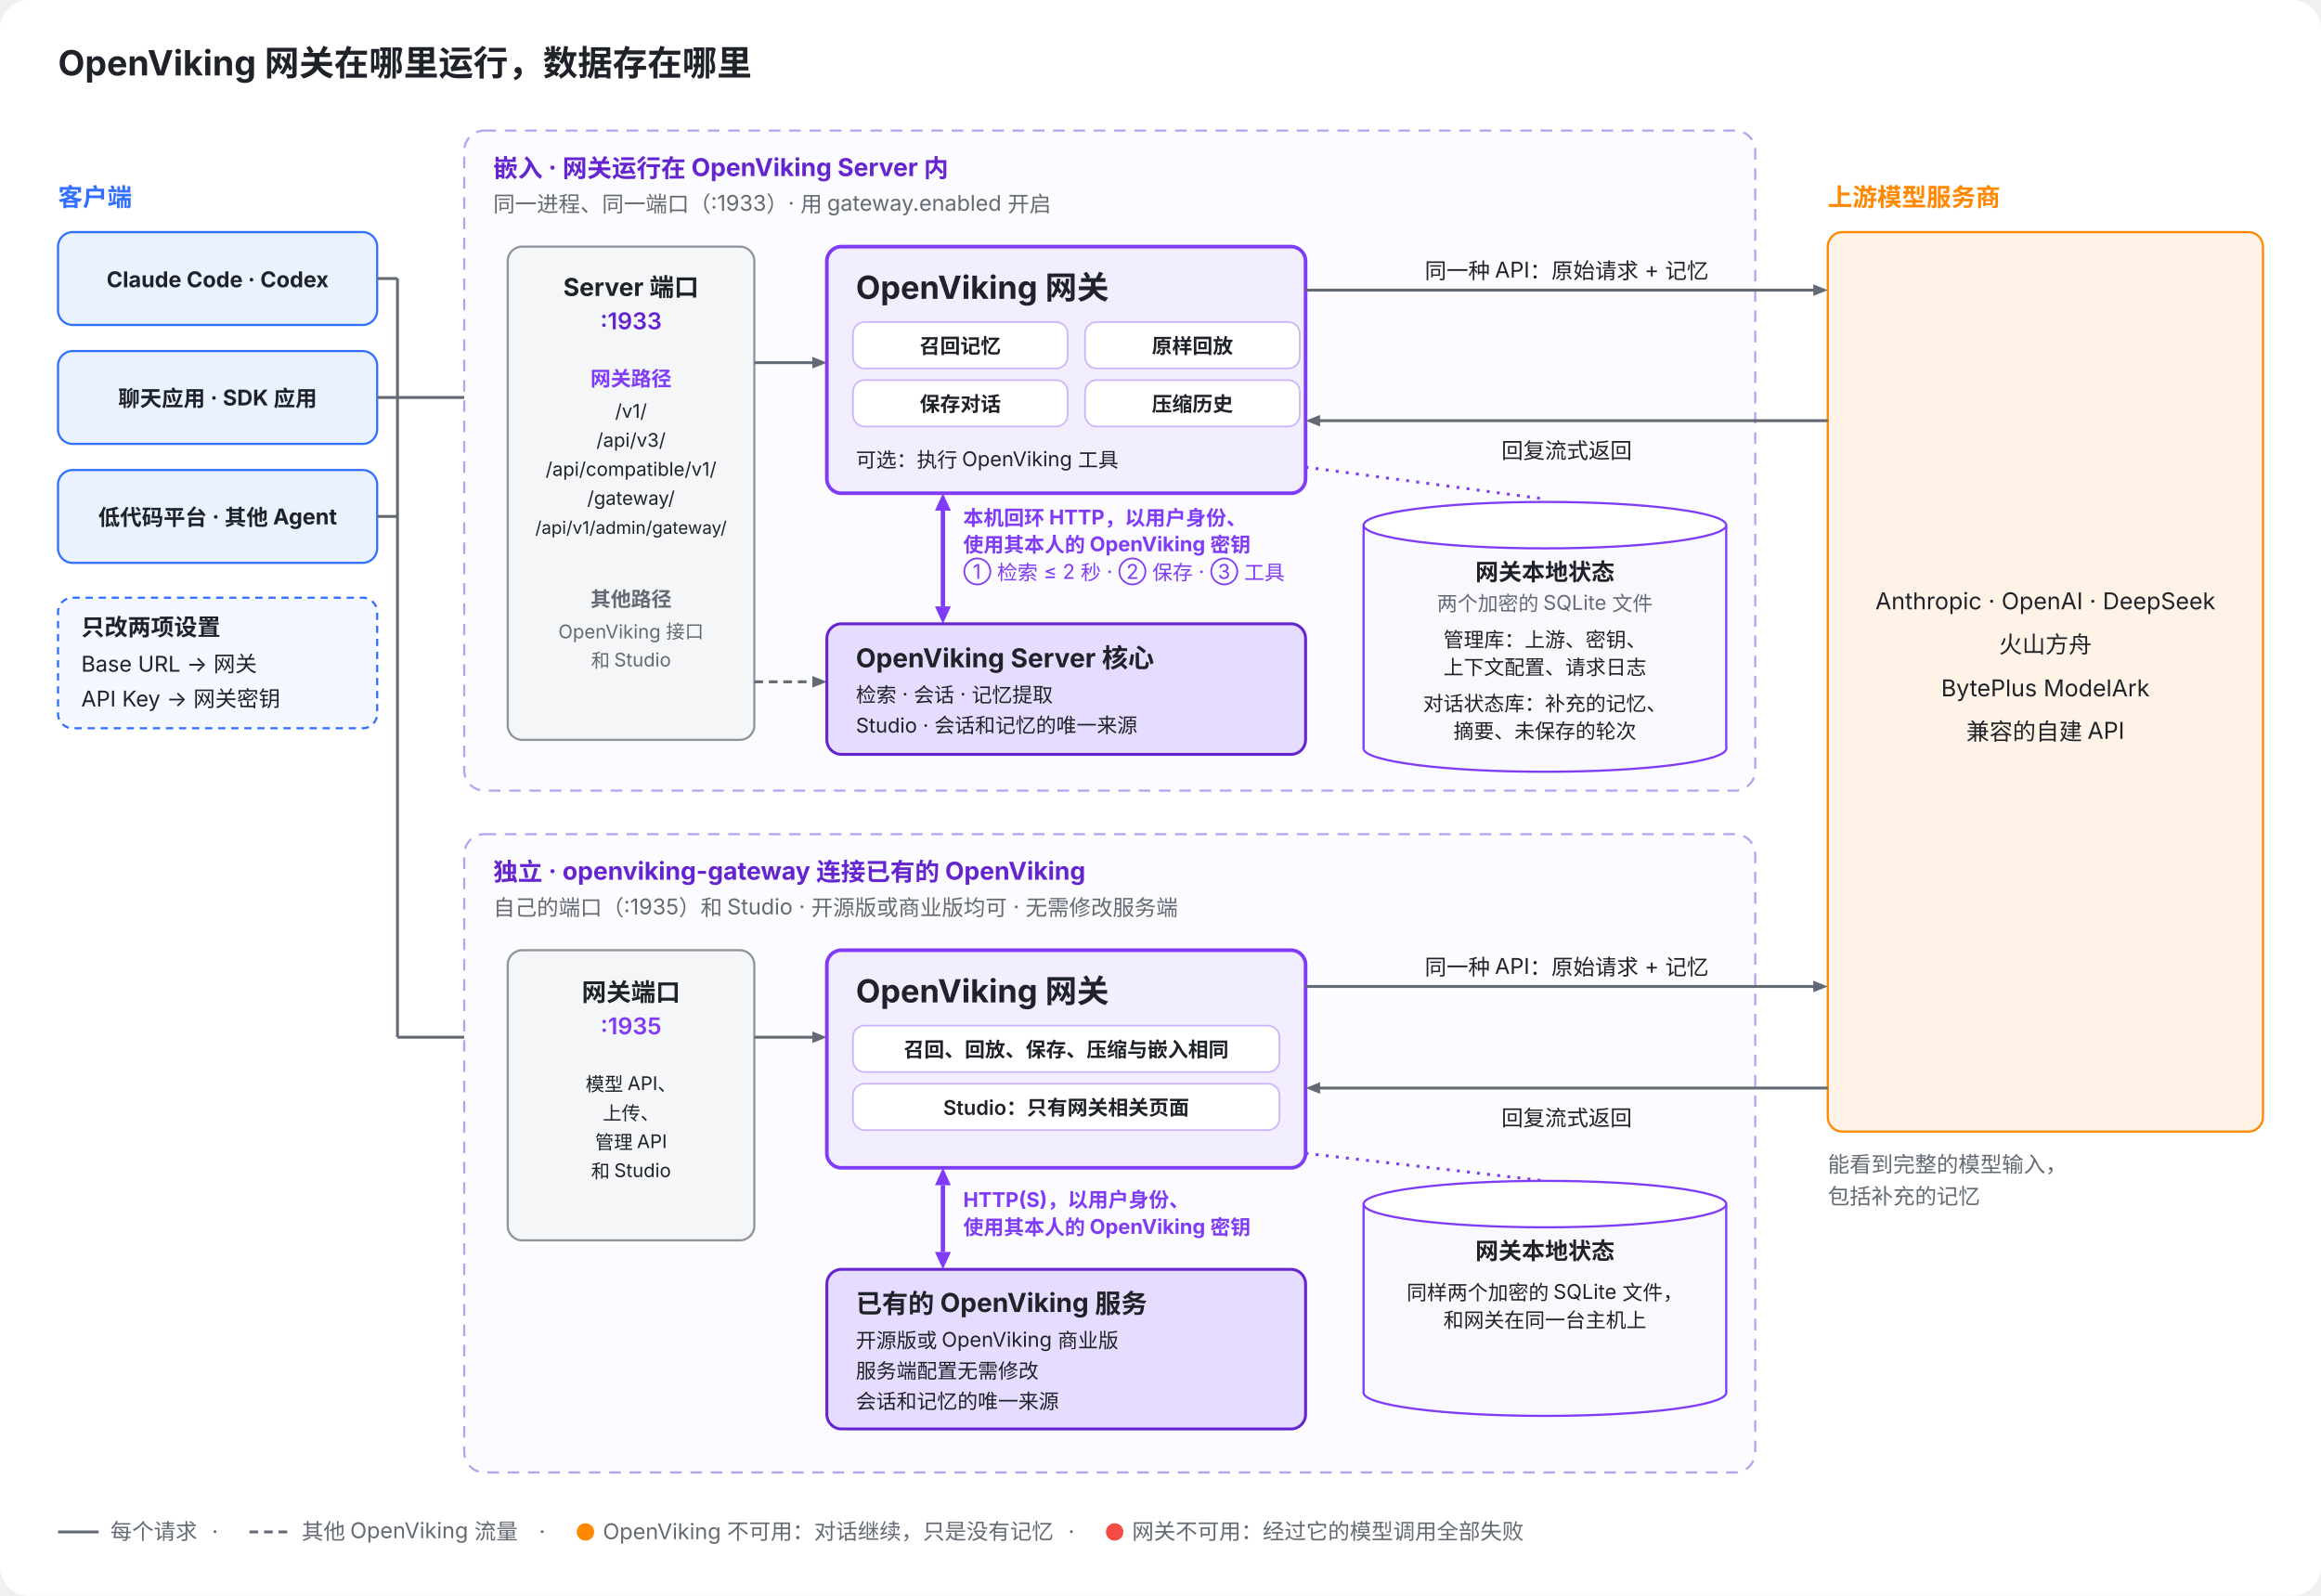
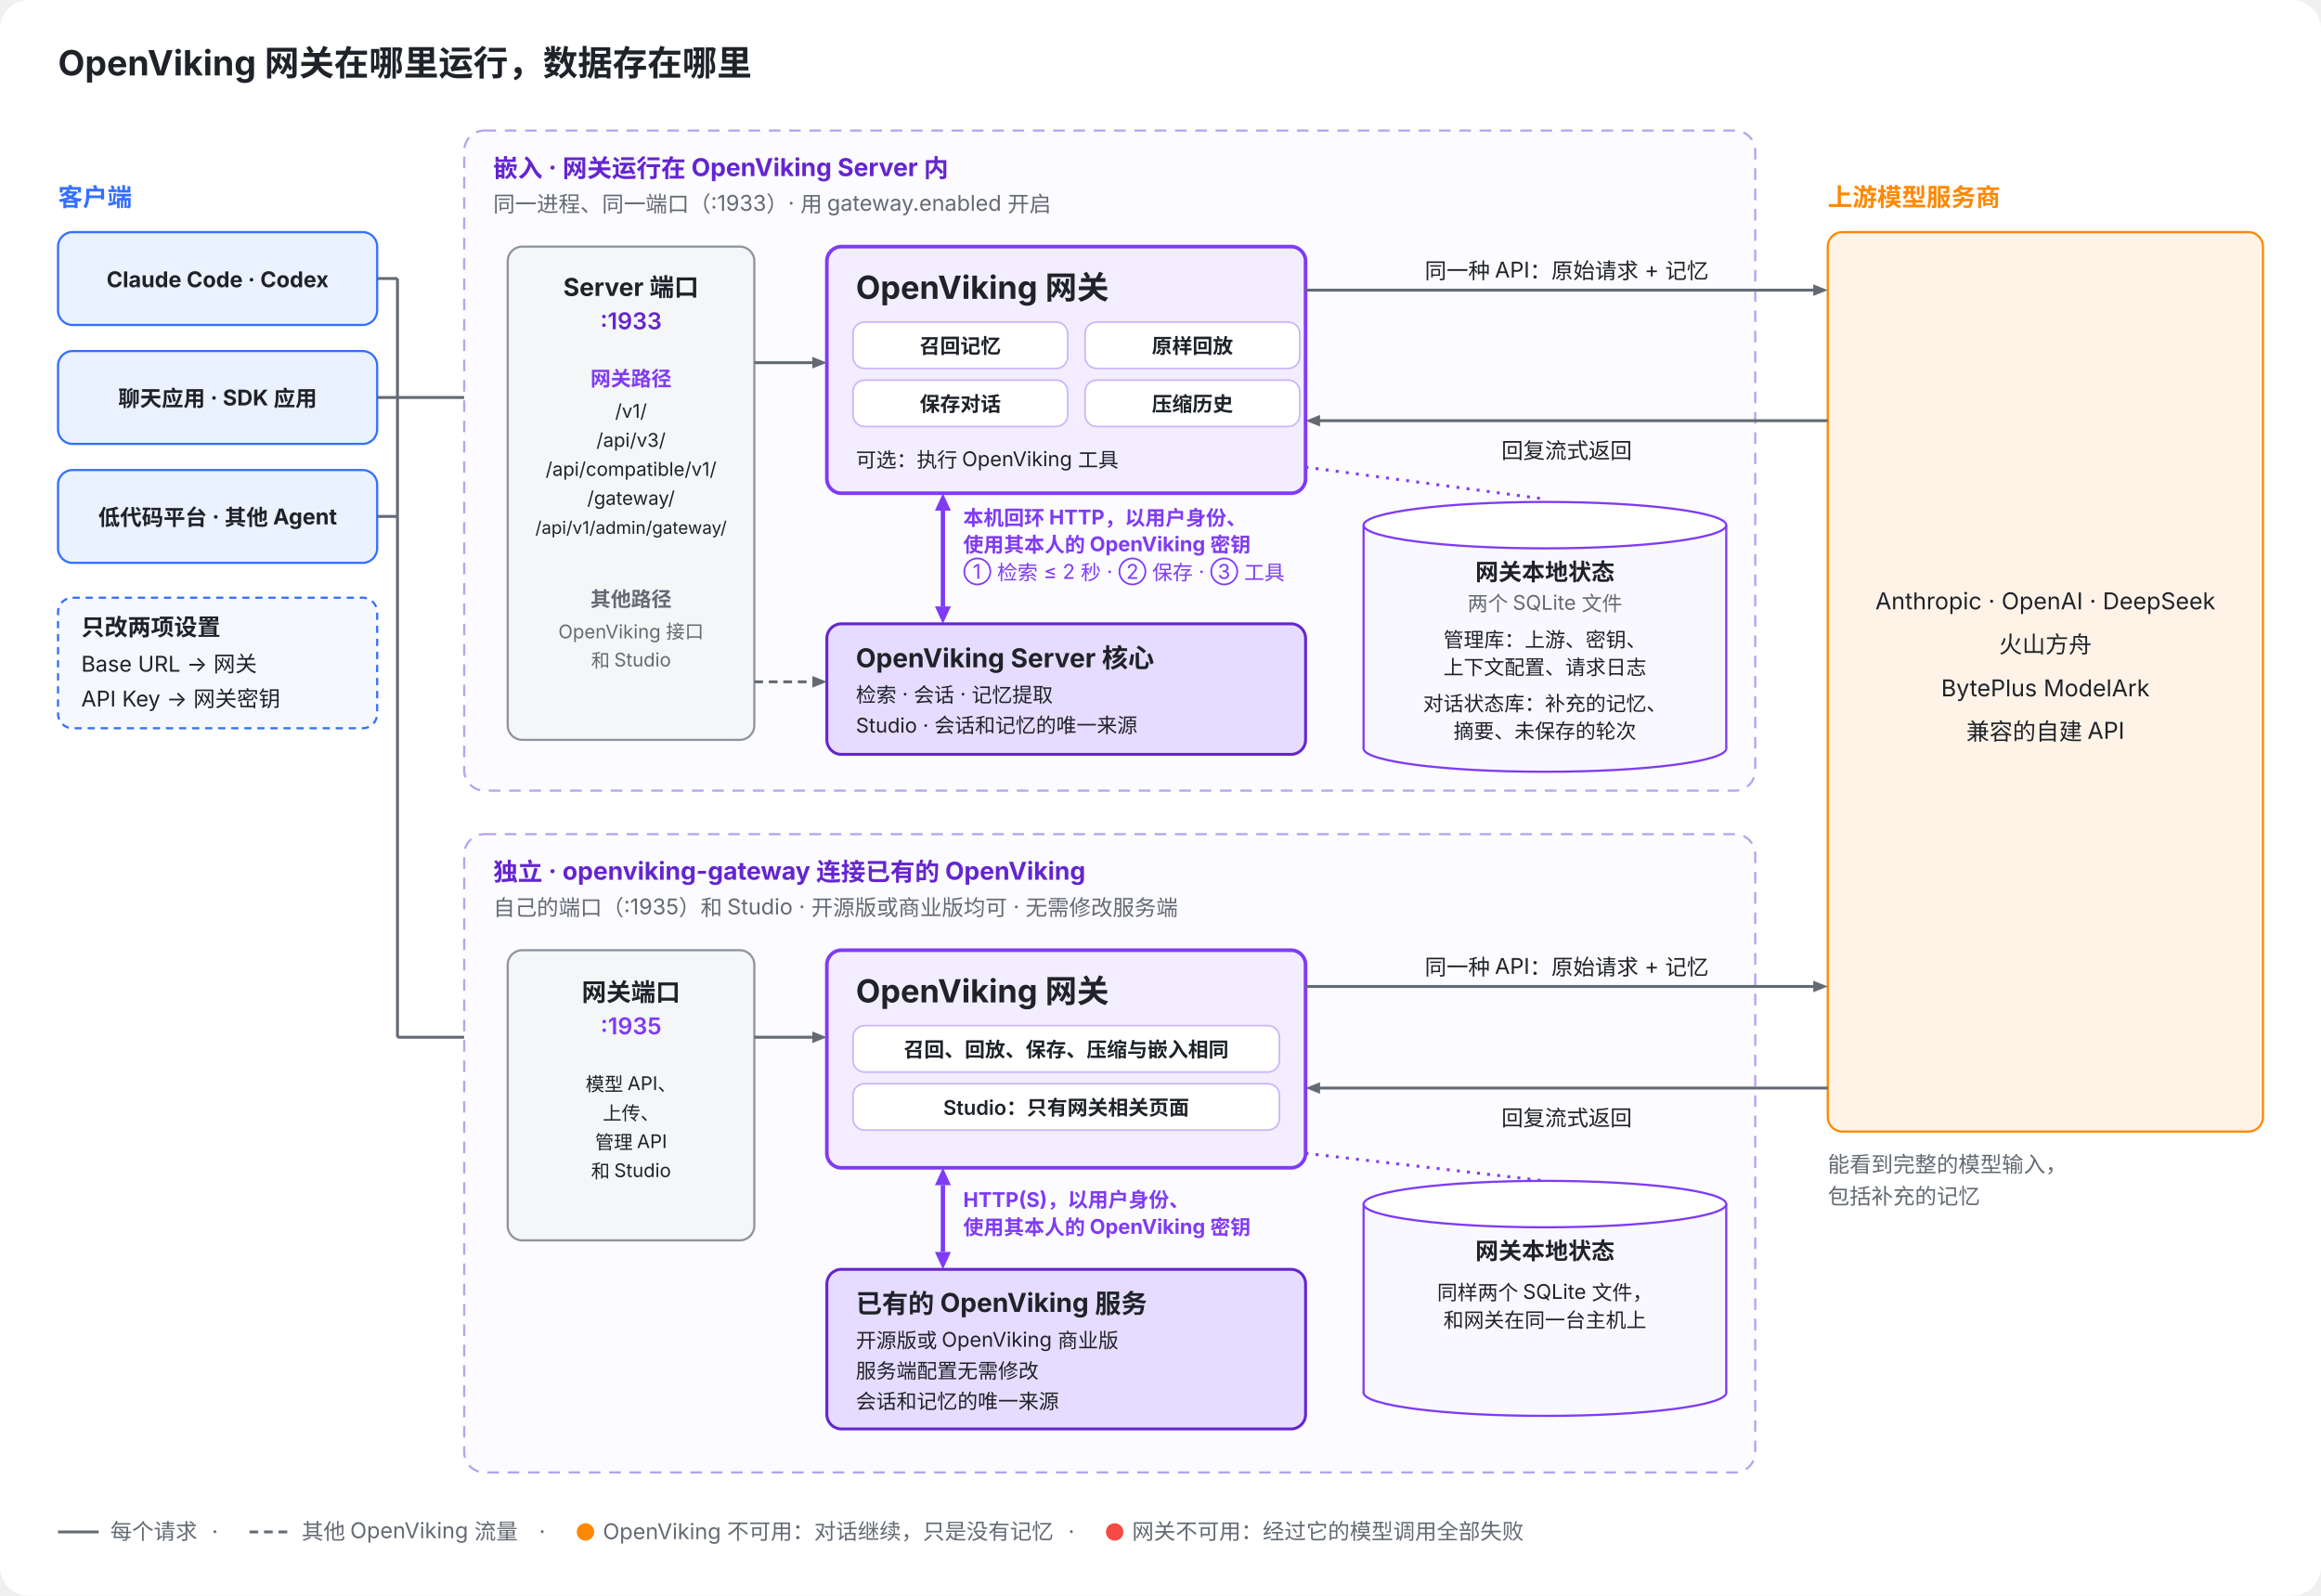
<svg xmlns="http://www.w3.org/2000/svg" width="1600" height="1100" viewBox="0 0 1600 1100">
  <rect x="0" y="0" width="1600" height="1100" rx="20" fill="#FFFFFF" stroke="none" stroke-width="0" />
  <text x="40" y="52" font-family="Inter, -apple-system, BlinkMacSystemFont, 'Segoe UI', 'PingFang SC', 'Hiragino Sans GB', 'Microsoft YaHei', 'Noto Sans SC', 'Noto Sans CJK SC', sans-serif" font-size="24" font-weight="700" fill="#1F2329" text-anchor="start">OpenViking 网关在哪里运行，数据存在哪里</text>
  <text x="40" y="142" font-family="Inter, -apple-system, BlinkMacSystemFont, 'Segoe UI', 'PingFang SC', 'Hiragino Sans GB', 'Microsoft YaHei', 'Noto Sans SC', 'Noto Sans CJK SC', sans-serif" font-size="17" font-weight="700" fill="#3370FF" text-anchor="start">客户端</text>
  <rect x="40" y="160" width="220" height="64" rx="10" fill="#EAF2FF" stroke="#3370FF" stroke-width="1.5" />
  <text x="150" y="198" font-family="Inter, -apple-system, BlinkMacSystemFont, 'Segoe UI', 'PingFang SC', 'Hiragino Sans GB', 'Microsoft YaHei', 'Noto Sans SC', 'Noto Sans CJK SC', sans-serif" font-size="15" font-weight="700" fill="#1F2329" text-anchor="middle">Claude Code · Codex</text>
  <polyline points="260,192 274,192" fill="none" stroke="#646A73" stroke-width="2" stroke-linejoin="round" />
  <rect x="40" y="242" width="220" height="64" rx="10" fill="#EAF2FF" stroke="#3370FF" stroke-width="1.5" />
  <text x="150" y="280" font-family="Inter, -apple-system, BlinkMacSystemFont, 'Segoe UI', 'PingFang SC', 'Hiragino Sans GB', 'Microsoft YaHei', 'Noto Sans SC', 'Noto Sans CJK SC', sans-serif" font-size="15" font-weight="700" fill="#1F2329" text-anchor="middle">聊天应用 · SDK 应用</text>
  <polyline points="260,274 274,274" fill="none" stroke="#646A73" stroke-width="2" stroke-linejoin="round" />
  <rect x="40" y="324" width="220" height="64" rx="10" fill="#EAF2FF" stroke="#3370FF" stroke-width="1.5" />
  <text x="150" y="362" font-family="Inter, -apple-system, BlinkMacSystemFont, 'Segoe UI', 'PingFang SC', 'Hiragino Sans GB', 'Microsoft YaHei', 'Noto Sans SC', 'Noto Sans CJK SC', sans-serif" font-size="15" font-weight="700" fill="#1F2329" text-anchor="middle">低代码平台 · 其他 Agent</text>
  <polyline points="260,356 274,356" fill="none" stroke="#646A73" stroke-width="2" stroke-linejoin="round" />
  <rect x="40" y="412" width="220" height="90" rx="10" fill="#F5F9FF" stroke="#3370FF" stroke-width="1.5" stroke-dasharray="5 4" />
  <text x="56" y="438" font-family="Inter, -apple-system, BlinkMacSystemFont, 'Segoe UI', 'PingFang SC', 'Hiragino Sans GB', 'Microsoft YaHei', 'Noto Sans SC', 'Noto Sans CJK SC', sans-serif" font-size="16" font-weight="700" fill="#1F2329" text-anchor="start">只改两项设置</text>
  <text x="56" y="463" font-family="Inter, -apple-system, BlinkMacSystemFont, 'Segoe UI', 'PingFang SC', 'Hiragino Sans GB', 'Microsoft YaHei', 'Noto Sans SC', 'Noto Sans CJK SC', sans-serif" font-size="15" font-weight="400" fill="#1F2329" text-anchor="start">Base URL → 网关</text>
  <text x="56" y="487" font-family="Inter, -apple-system, BlinkMacSystemFont, 'Segoe UI', 'PingFang SC', 'Hiragino Sans GB', 'Microsoft YaHei', 'Noto Sans SC', 'Noto Sans CJK SC', sans-serif" font-size="15" font-weight="400" fill="#1F2329" text-anchor="start">API Key → 网关密钥</text>
  <polyline points="274,192 274,715" fill="none" stroke="#646A73" stroke-width="2" stroke-linejoin="round" />
  <polyline points="274,274 341,274" fill="none" stroke="#646A73" stroke-width="2" stroke-linejoin="round" />
  <polygon points="350,274 340,278 340,270" fill="#646A73" />
  <polyline points="274,715 341,715" fill="none" stroke="#646A73" stroke-width="2" stroke-linejoin="round" />
  <polygon points="350,715 340,719 340,711" fill="#646A73" />
  <rect x="320" y="90" width="890" height="455" rx="14" fill="#FCFBFF" stroke="#B7A3F0" stroke-width="1.5" stroke-dasharray="8 6" />
  <text x="340" y="122" font-family="Inter, -apple-system, BlinkMacSystemFont, 'Segoe UI', 'PingFang SC', 'Hiragino Sans GB', 'Microsoft YaHei', 'Noto Sans SC', 'Noto Sans CJK SC', sans-serif" font-size="17" font-weight="700" fill="#6425D0" text-anchor="start">嵌入 · 网关运行在 OpenViking Server 内</text>
  <text x="340" y="146" font-family="Inter, -apple-system, BlinkMacSystemFont, 'Segoe UI', 'PingFang SC', 'Hiragino Sans GB', 'Microsoft YaHei', 'Noto Sans SC', 'Noto Sans CJK SC', sans-serif" font-size="15" font-weight="400" fill="#646A73" text-anchor="start">同一进程、同一端口（:1933）· 用 gateway.enabled 开启</text>
  <rect x="350" y="170" width="170" height="340" rx="10" fill="#F5F6F7" stroke="#8F959E" stroke-width="1.5" />
  <text x="435" y="204" font-family="Inter, -apple-system, BlinkMacSystemFont, 'Segoe UI', 'PingFang SC', 'Hiragino Sans GB', 'Microsoft YaHei', 'Noto Sans SC', 'Noto Sans CJK SC', sans-serif" font-size="17" font-weight="700" fill="#1F2329" text-anchor="middle">Server 端口</text>
  <text x="435" y="227" font-family="Inter, -apple-system, BlinkMacSystemFont, 'Segoe UI', 'PingFang SC', 'Hiragino Sans GB', 'Microsoft YaHei', 'Noto Sans SC', 'Noto Sans CJK SC', sans-serif" font-size="16" font-weight="600" fill="#6425D0" text-anchor="middle">:1933</text>
  <text x="435" y="266" font-family="Inter, -apple-system, BlinkMacSystemFont, 'Segoe UI', 'PingFang SC', 'Hiragino Sans GB', 'Microsoft YaHei', 'Noto Sans SC', 'Noto Sans CJK SC', sans-serif" font-size="14" font-weight="700" fill="#7F3BF5" text-anchor="middle">网关路径</text>
  <text x="435" y="288" font-family="Inter, -apple-system, BlinkMacSystemFont, 'Segoe UI', 'PingFang SC', 'Hiragino Sans GB', 'Microsoft YaHei', 'Noto Sans SC', 'Noto Sans CJK SC', sans-serif" font-size="13" font-weight="400" fill="#1F2329" text-anchor="middle">/v1/</text>
  <text x="435" y="308" font-family="Inter, -apple-system, BlinkMacSystemFont, 'Segoe UI', 'PingFang SC', 'Hiragino Sans GB', 'Microsoft YaHei', 'Noto Sans SC', 'Noto Sans CJK SC', sans-serif" font-size="13" font-weight="400" fill="#1F2329" text-anchor="middle">/api/v3/</text>
  <text x="435" y="328" font-family="Inter, -apple-system, BlinkMacSystemFont, 'Segoe UI', 'PingFang SC', 'Hiragino Sans GB', 'Microsoft YaHei', 'Noto Sans SC', 'Noto Sans CJK SC', sans-serif" font-size="13" font-weight="400" fill="#1F2329" text-anchor="middle">/api/compatible/v1/</text>
  <text x="435" y="348" font-family="Inter, -apple-system, BlinkMacSystemFont, 'Segoe UI', 'PingFang SC', 'Hiragino Sans GB', 'Microsoft YaHei', 'Noto Sans SC', 'Noto Sans CJK SC', sans-serif" font-size="13" font-weight="400" fill="#1F2329" text-anchor="middle">/gateway/</text>
  <text x="435" y="368" font-family="Inter, -apple-system, BlinkMacSystemFont, 'Segoe UI', 'PingFang SC', 'Hiragino Sans GB', 'Microsoft YaHei', 'Noto Sans SC', 'Noto Sans CJK SC', sans-serif" font-size="12" font-weight="400" fill="#1F2329" text-anchor="middle">/api/v1/admin/gateway/</text>
  <text x="435" y="418" font-family="Inter, -apple-system, BlinkMacSystemFont, 'Segoe UI', 'PingFang SC', 'Hiragino Sans GB', 'Microsoft YaHei', 'Noto Sans SC', 'Noto Sans CJK SC', sans-serif" font-size="14" font-weight="700" fill="#646A73" text-anchor="middle">其他路径</text>
  <text x="435" y="440" font-family="Inter, -apple-system, BlinkMacSystemFont, 'Segoe UI', 'PingFang SC', 'Hiragino Sans GB', 'Microsoft YaHei', 'Noto Sans SC', 'Noto Sans CJK SC', sans-serif" font-size="13" font-weight="400" fill="#646A73" text-anchor="middle">OpenViking 接口</text>
  <text x="435" y="460" font-family="Inter, -apple-system, BlinkMacSystemFont, 'Segoe UI', 'PingFang SC', 'Hiragino Sans GB', 'Microsoft YaHei', 'Noto Sans SC', 'Noto Sans CJK SC', sans-serif" font-size="13" font-weight="400" fill="#646A73" text-anchor="middle">和 Studio</text>
  <polyline points="520,250 561,250" fill="none" stroke="#646A73" stroke-width="2" stroke-linejoin="round" />
  <polygon points="570,250 560,254 560,246" fill="#646A73" />
  <polyline points="520,470 561,470" fill="none" stroke="#646A73" stroke-width="2" stroke-linejoin="round" stroke-dasharray="6 4" />
  <polygon points="570,470 560,474 560,466" fill="#646A73" />
  <rect x="570" y="170" width="330" height="170" rx="10" fill="#F3EEFF" stroke="#7F3BF5" stroke-width="2.5" />
  <text x="590" y="206" font-family="Inter, -apple-system, BlinkMacSystemFont, 'Segoe UI', 'PingFang SC', 'Hiragino Sans GB', 'Microsoft YaHei', 'Noto Sans SC', 'Noto Sans CJK SC', sans-serif" font-size="22" font-weight="700" fill="#1F2329" text-anchor="start">OpenViking 网关</text>
  <rect x="588" y="222" width="148" height="32" rx="8" fill="#FFFFFF" stroke="#CDB7FA" stroke-width="1.2" />
  <text x="662.0" y="243.5" font-family="Inter, -apple-system, BlinkMacSystemFont, 'Segoe UI', 'PingFang SC', 'Hiragino Sans GB', 'Microsoft YaHei', 'Noto Sans SC', 'Noto Sans CJK SC', sans-serif" font-size="14" font-weight="600" fill="#1F2329" text-anchor="middle">召回记忆</text>
  <rect x="748" y="222" width="148" height="32" rx="8" fill="#FFFFFF" stroke="#CDB7FA" stroke-width="1.2" />
  <text x="822.0" y="243.5" font-family="Inter, -apple-system, BlinkMacSystemFont, 'Segoe UI', 'PingFang SC', 'Hiragino Sans GB', 'Microsoft YaHei', 'Noto Sans SC', 'Noto Sans CJK SC', sans-serif" font-size="14" font-weight="600" fill="#1F2329" text-anchor="middle">原样回放</text>
  <rect x="588" y="262" width="148" height="32" rx="8" fill="#FFFFFF" stroke="#CDB7FA" stroke-width="1.2" />
  <text x="662.0" y="283.5" font-family="Inter, -apple-system, BlinkMacSystemFont, 'Segoe UI', 'PingFang SC', 'Hiragino Sans GB', 'Microsoft YaHei', 'Noto Sans SC', 'Noto Sans CJK SC', sans-serif" font-size="14" font-weight="600" fill="#1F2329" text-anchor="middle">保存对话</text>
  <rect x="748" y="262" width="148" height="32" rx="8" fill="#FFFFFF" stroke="#CDB7FA" stroke-width="1.2" />
  <text x="822.0" y="283.5" font-family="Inter, -apple-system, BlinkMacSystemFont, 'Segoe UI', 'PingFang SC', 'Hiragino Sans GB', 'Microsoft YaHei', 'Noto Sans SC', 'Noto Sans CJK SC', sans-serif" font-size="14" font-weight="600" fill="#1F2329" text-anchor="middle">压缩历史</text>
  <text x="590" y="322" font-family="Inter, -apple-system, BlinkMacSystemFont, 'Segoe UI', 'PingFang SC', 'Hiragino Sans GB', 'Microsoft YaHei', 'Noto Sans SC', 'Noto Sans CJK SC', sans-serif" font-size="14" font-weight="400" fill="#1F2329" text-anchor="start">可选：执行 OpenViking 工具</text>
  <polyline points="650,352 650,418" fill="none" stroke="#7F3BF5" stroke-width="3" stroke-linejoin="round" />
  <polygon points="650,430 644.5,418 655.5,418" fill="#7F3BF5" />
  <polygon points="650,340 655.5,352 644.5,352" fill="#7F3BF5" />
  <text x="664" y="362" font-family="Inter, -apple-system, BlinkMacSystemFont, 'Segoe UI', 'PingFang SC', 'Hiragino Sans GB', 'Microsoft YaHei', 'Noto Sans SC', 'Noto Sans CJK SC', sans-serif" font-size="14" font-weight="700" fill="#7F3BF5" text-anchor="start">本机回环 HTTP，以用户身份、</text>
  <text x="664" y="380.5" font-family="Inter, -apple-system, BlinkMacSystemFont, 'Segoe UI', 'PingFang SC', 'Hiragino Sans GB', 'Microsoft YaHei', 'Noto Sans SC', 'Noto Sans CJK SC', sans-serif" font-size="14" font-weight="700" fill="#7F3BF5" text-anchor="start">使用其本人的 OpenViking 密钥</text>
  <text x="664" y="399" font-family="Inter, -apple-system, BlinkMacSystemFont, 'Segoe UI', 'PingFang SC', 'Hiragino Sans GB', 'Microsoft YaHei', 'Noto Sans SC', 'Noto Sans CJK SC', sans-serif" font-size="14" font-weight="400" fill="#7F3BF5" text-anchor="start">① 检索 ≤ 2 秒 · ② 保存 · ③ 工具</text>
  <rect x="570" y="430" width="330" height="90" rx="10" fill="#E6DCFF" stroke="#6425D0" stroke-width="2" />
  <text x="590" y="460" font-family="Inter, -apple-system, BlinkMacSystemFont, 'Segoe UI', 'PingFang SC', 'Hiragino Sans GB', 'Microsoft YaHei', 'Noto Sans SC', 'Noto Sans CJK SC', sans-serif" font-size="18" font-weight="700" fill="#1F2329" text-anchor="start">OpenViking Server 核心</text>
  <text x="590" y="484" font-family="Inter, -apple-system, BlinkMacSystemFont, 'Segoe UI', 'PingFang SC', 'Hiragino Sans GB', 'Microsoft YaHei', 'Noto Sans SC', 'Noto Sans CJK SC', sans-serif" font-size="14" font-weight="400" fill="#1F2329" text-anchor="start">检索 · 会话 · 记忆提取</text>
  <text x="590" y="505" font-family="Inter, -apple-system, BlinkMacSystemFont, 'Segoe UI', 'PingFang SC', 'Hiragino Sans GB', 'Microsoft YaHei', 'Noto Sans SC', 'Noto Sans CJK SC', sans-serif" font-size="14" font-weight="400" fill="#1F2329" text-anchor="start">Studio · 会话和记忆的唯一来源</text>
  <polyline points="900,322 1065,344" fill="none" stroke="#7F3BF5" stroke-width="2" stroke-linejoin="round" stroke-dasharray="2 5" />
  <ellipse cx="1065.0" cy="516" rx="125.0" ry="16" fill="#FAF8FF" stroke="#7F3BF5" stroke-width="1.5" />
  <rect x="940" y="362" width="250" height="154" rx="0" fill="#FAF8FF" stroke="none" stroke-width="0" />
  <line x1="940" y1="362" x2="940" y2="516" stroke="#7F3BF5" stroke-width="1.5" />
  <line x1="1190" y1="362" x2="1190" y2="516" stroke="#7F3BF5" stroke-width="1.5" />
  <ellipse cx="1065.0" cy="362" rx="125.0" ry="16" fill="#FFFFFF" stroke="#7F3BF5" stroke-width="1.5" />
  <text x="1065" y="400" font-family="Inter, -apple-system, BlinkMacSystemFont, 'Segoe UI', 'PingFang SC', 'Hiragino Sans GB', 'Microsoft YaHei', 'Noto Sans SC', 'Noto Sans CJK SC', sans-serif" font-size="16" font-weight="700" fill="#1F2329" text-anchor="middle">网关本地状态</text>
-   <text x="1065" y="421" font-family="Inter, -apple-system, BlinkMacSystemFont, 'Segoe UI', 'PingFang SC', 'Hiragino Sans GB', 'Microsoft YaHei', 'Noto Sans SC', 'Noto Sans CJK SC', sans-serif" font-size="14" font-weight="400" fill="#646A73" text-anchor="middle">两个加密的 SQLite 文件</text>
+   <text x="1065" y="421" font-family="Inter, -apple-system, BlinkMacSystemFont, 'Segoe UI', 'PingFang SC', 'Hiragino Sans GB', 'Microsoft YaHei', 'Noto Sans SC', 'Noto Sans CJK SC', sans-serif" font-size="14" font-weight="400" fill="#646A73" text-anchor="middle">两个 SQLite 文件</text>
  <text x="1065" y="446" font-family="Inter, -apple-system, BlinkMacSystemFont, 'Segoe UI', 'PingFang SC', 'Hiragino Sans GB', 'Microsoft YaHei', 'Noto Sans SC', 'Noto Sans CJK SC', sans-serif" font-size="14" font-weight="400" fill="#1F2329" text-anchor="middle">管理库：上游、密钥、</text>
  <text x="1065" y="465" font-family="Inter, -apple-system, BlinkMacSystemFont, 'Segoe UI', 'PingFang SC', 'Hiragino Sans GB', 'Microsoft YaHei', 'Noto Sans SC', 'Noto Sans CJK SC', sans-serif" font-size="14" font-weight="400" fill="#1F2329" text-anchor="middle">上下文配置、请求日志</text>
  <text x="1065" y="490" font-family="Inter, -apple-system, BlinkMacSystemFont, 'Segoe UI', 'PingFang SC', 'Hiragino Sans GB', 'Microsoft YaHei', 'Noto Sans SC', 'Noto Sans CJK SC', sans-serif" font-size="14" font-weight="400" fill="#1F2329" text-anchor="middle">对话状态库：补充的记忆、</text>
  <text x="1065" y="509" font-family="Inter, -apple-system, BlinkMacSystemFont, 'Segoe UI', 'PingFang SC', 'Hiragino Sans GB', 'Microsoft YaHei', 'Noto Sans SC', 'Noto Sans CJK SC', sans-serif" font-size="14" font-weight="400" fill="#1F2329" text-anchor="middle">摘要、未保存的轮次</text>
  <rect x="320" y="575" width="890" height="440" rx="14" fill="#FCFBFF" stroke="#B7A3F0" stroke-width="1.5" stroke-dasharray="8 6" />
  <text x="340" y="607" font-family="Inter, -apple-system, BlinkMacSystemFont, 'Segoe UI', 'PingFang SC', 'Hiragino Sans GB', 'Microsoft YaHei', 'Noto Sans SC', 'Noto Sans CJK SC', sans-serif" font-size="17" font-weight="700" fill="#6425D0" text-anchor="start">独立 · openviking-gateway 连接已有的 OpenViking</text>
  <text x="340" y="631" font-family="Inter, -apple-system, BlinkMacSystemFont, 'Segoe UI', 'PingFang SC', 'Hiragino Sans GB', 'Microsoft YaHei', 'Noto Sans SC', 'Noto Sans CJK SC', sans-serif" font-size="15" font-weight="400" fill="#646A73" text-anchor="start">自己的端口（:1935）和 Studio · 开源版或商业版均可 · 无需修改服务端</text>
  <rect x="350" y="655" width="170" height="200" rx="10" fill="#F5F6F7" stroke="#8F959E" stroke-width="1.5" />
  <text x="435" y="690" font-family="Inter, -apple-system, BlinkMacSystemFont, 'Segoe UI', 'PingFang SC', 'Hiragino Sans GB', 'Microsoft YaHei', 'Noto Sans SC', 'Noto Sans CJK SC', sans-serif" font-size="17" font-weight="700" fill="#1F2329" text-anchor="middle">网关端口</text>
  <text x="435" y="713" font-family="Inter, -apple-system, BlinkMacSystemFont, 'Segoe UI', 'PingFang SC', 'Hiragino Sans GB', 'Microsoft YaHei', 'Noto Sans SC', 'Noto Sans CJK SC', sans-serif" font-size="16" font-weight="600" fill="#7F3BF5" text-anchor="middle">:1935</text>
  <text x="435" y="752" font-family="Inter, -apple-system, BlinkMacSystemFont, 'Segoe UI', 'PingFang SC', 'Hiragino Sans GB', 'Microsoft YaHei', 'Noto Sans SC', 'Noto Sans CJK SC', sans-serif" font-size="13" font-weight="400" fill="#1F2329" text-anchor="middle">模型 API、</text>
  <text x="435" y="772" font-family="Inter, -apple-system, BlinkMacSystemFont, 'Segoe UI', 'PingFang SC', 'Hiragino Sans GB', 'Microsoft YaHei', 'Noto Sans SC', 'Noto Sans CJK SC', sans-serif" font-size="13" font-weight="400" fill="#1F2329" text-anchor="middle">上传、</text>
  <text x="435" y="792" font-family="Inter, -apple-system, BlinkMacSystemFont, 'Segoe UI', 'PingFang SC', 'Hiragino Sans GB', 'Microsoft YaHei', 'Noto Sans SC', 'Noto Sans CJK SC', sans-serif" font-size="13" font-weight="400" fill="#1F2329" text-anchor="middle">管理 API</text>
  <text x="435" y="812" font-family="Inter, -apple-system, BlinkMacSystemFont, 'Segoe UI', 'PingFang SC', 'Hiragino Sans GB', 'Microsoft YaHei', 'Noto Sans SC', 'Noto Sans CJK SC', sans-serif" font-size="13" font-weight="400" fill="#1F2329" text-anchor="middle">和 Studio</text>
  <polyline points="520,715 561,715" fill="none" stroke="#646A73" stroke-width="2" stroke-linejoin="round" />
  <polygon points="570,715 560,719 560,711" fill="#646A73" />
  <rect x="570" y="655" width="330" height="150" rx="10" fill="#F3EEFF" stroke="#7F3BF5" stroke-width="2.5" />
  <text x="590" y="691" font-family="Inter, -apple-system, BlinkMacSystemFont, 'Segoe UI', 'PingFang SC', 'Hiragino Sans GB', 'Microsoft YaHei', 'Noto Sans SC', 'Noto Sans CJK SC', sans-serif" font-size="22" font-weight="700" fill="#1F2329" text-anchor="start">OpenViking 网关</text>
  <rect x="588" y="707" width="294" height="32" rx="8" fill="#FFFFFF" stroke="#CDB7FA" stroke-width="1.2" />
  <text x="735.0" y="728.5" font-family="Inter, -apple-system, BlinkMacSystemFont, 'Segoe UI', 'PingFang SC', 'Hiragino Sans GB', 'Microsoft YaHei', 'Noto Sans SC', 'Noto Sans CJK SC', sans-serif" font-size="14" font-weight="600" fill="#1F2329" text-anchor="middle">召回、回放、保存、压缩与嵌入相同</text>
  <rect x="588" y="747" width="294" height="32" rx="8" fill="#FFFFFF" stroke="#CDB7FA" stroke-width="1.2" />
  <text x="735.0" y="768.5" font-family="Inter, -apple-system, BlinkMacSystemFont, 'Segoe UI', 'PingFang SC', 'Hiragino Sans GB', 'Microsoft YaHei', 'Noto Sans SC', 'Noto Sans CJK SC', sans-serif" font-size="14" font-weight="600" fill="#1F2329" text-anchor="middle">Studio：只有网关相关页面</text>
  <polyline points="650,817 650,863" fill="none" stroke="#7F3BF5" stroke-width="3" stroke-linejoin="round" />
  <polygon points="650,875 644.5,863 655.5,863" fill="#7F3BF5" />
  <polygon points="650,805 655.5,817 644.5,817" fill="#7F3BF5" />
  <text x="664" y="832" font-family="Inter, -apple-system, BlinkMacSystemFont, 'Segoe UI', 'PingFang SC', 'Hiragino Sans GB', 'Microsoft YaHei', 'Noto Sans SC', 'Noto Sans CJK SC', sans-serif" font-size="14" font-weight="700" fill="#7F3BF5" text-anchor="start">HTTP(S)，以用户身份、</text>
  <text x="664" y="851" font-family="Inter, -apple-system, BlinkMacSystemFont, 'Segoe UI', 'PingFang SC', 'Hiragino Sans GB', 'Microsoft YaHei', 'Noto Sans SC', 'Noto Sans CJK SC', sans-serif" font-size="14" font-weight="700" fill="#7F3BF5" text-anchor="start">使用其本人的 OpenViking 密钥</text>
  <rect x="570" y="875" width="330" height="110" rx="10" fill="#E6DCFF" stroke="#6425D0" stroke-width="2" />
  <text x="590" y="905" font-family="Inter, -apple-system, BlinkMacSystemFont, 'Segoe UI', 'PingFang SC', 'Hiragino Sans GB', 'Microsoft YaHei', 'Noto Sans SC', 'Noto Sans CJK SC', sans-serif" font-size="18" font-weight="700" fill="#1F2329" text-anchor="start">已有的 OpenViking 服务</text>
  <text x="590" y="929" font-family="Inter, -apple-system, BlinkMacSystemFont, 'Segoe UI', 'PingFang SC', 'Hiragino Sans GB', 'Microsoft YaHei', 'Noto Sans SC', 'Noto Sans CJK SC', sans-serif" font-size="14" font-weight="400" fill="#1F2329" text-anchor="start">开源版或 OpenViking 商业版</text>
  <text x="590" y="950" font-family="Inter, -apple-system, BlinkMacSystemFont, 'Segoe UI', 'PingFang SC', 'Hiragino Sans GB', 'Microsoft YaHei', 'Noto Sans SC', 'Noto Sans CJK SC', sans-serif" font-size="14" font-weight="400" fill="#1F2329" text-anchor="start">服务端配置无需修改</text>
  <text x="590" y="971" font-family="Inter, -apple-system, BlinkMacSystemFont, 'Segoe UI', 'PingFang SC', 'Hiragino Sans GB', 'Microsoft YaHei', 'Noto Sans SC', 'Noto Sans CJK SC', sans-serif" font-size="14" font-weight="400" fill="#1F2329" text-anchor="start">会话和记忆的唯一来源</text>
  <polyline points="900,795 1065,814" fill="none" stroke="#7F3BF5" stroke-width="2" stroke-linejoin="round" stroke-dasharray="2 5" />
  <ellipse cx="1065.0" cy="960" rx="125.0" ry="16" fill="#FAF8FF" stroke="#7F3BF5" stroke-width="1.5" />
  <rect x="940" y="830" width="250" height="130" rx="0" fill="#FAF8FF" stroke="none" stroke-width="0" />
  <line x1="940" y1="830" x2="940" y2="960" stroke="#7F3BF5" stroke-width="1.5" />
  <line x1="1190" y1="830" x2="1190" y2="960" stroke="#7F3BF5" stroke-width="1.5" />
  <ellipse cx="1065.0" cy="830" rx="125.0" ry="16" fill="#FFFFFF" stroke="#7F3BF5" stroke-width="1.5" />
  <text x="1065" y="868" font-family="Inter, -apple-system, BlinkMacSystemFont, 'Segoe UI', 'PingFang SC', 'Hiragino Sans GB', 'Microsoft YaHei', 'Noto Sans SC', 'Noto Sans CJK SC', sans-serif" font-size="16" font-weight="700" fill="#1F2329" text-anchor="middle">网关本地状态</text>
-   <text x="1065" y="896" font-family="Inter, -apple-system, BlinkMacSystemFont, 'Segoe UI', 'PingFang SC', 'Hiragino Sans GB', 'Microsoft YaHei', 'Noto Sans SC', 'Noto Sans CJK SC', sans-serif" font-size="14" font-weight="400" fill="#1F2329" text-anchor="middle">同样两个加密的 SQLite 文件，</text>
+   <text x="1065" y="896" font-family="Inter, -apple-system, BlinkMacSystemFont, 'Segoe UI', 'PingFang SC', 'Hiragino Sans GB', 'Microsoft YaHei', 'Noto Sans SC', 'Noto Sans CJK SC', sans-serif" font-size="14" font-weight="400" fill="#1F2329" text-anchor="middle">同样两个 SQLite 文件，</text>
  <text x="1065" y="915" font-family="Inter, -apple-system, BlinkMacSystemFont, 'Segoe UI', 'PingFang SC', 'Hiragino Sans GB', 'Microsoft YaHei', 'Noto Sans SC', 'Noto Sans CJK SC', sans-serif" font-size="14" font-weight="400" fill="#1F2329" text-anchor="middle">和网关在同一台主机上</text>
  <text x="1260" y="142" font-family="Inter, -apple-system, BlinkMacSystemFont, 'Segoe UI', 'PingFang SC', 'Hiragino Sans GB', 'Microsoft YaHei', 'Noto Sans SC', 'Noto Sans CJK SC', sans-serif" font-size="17" font-weight="700" fill="#FF8800" text-anchor="start">上游模型服务商</text>
  <rect x="1260" y="160" width="300" height="620" rx="10" fill="#FFF3E8" stroke="#FF8800" stroke-width="1.5" />
  <text x="1410" y="420" font-family="Inter, -apple-system, BlinkMacSystemFont, 'Segoe UI', 'PingFang SC', 'Hiragino Sans GB', 'Microsoft YaHei', 'Noto Sans SC', 'Noto Sans CJK SC', sans-serif" font-size="16" font-weight="400" fill="#1F2329" text-anchor="middle">Anthropic · OpenAI · DeepSeek</text>
  <text x="1410" y="450" font-family="Inter, -apple-system, BlinkMacSystemFont, 'Segoe UI', 'PingFang SC', 'Hiragino Sans GB', 'Microsoft YaHei', 'Noto Sans SC', 'Noto Sans CJK SC', sans-serif" font-size="16" font-weight="400" fill="#1F2329" text-anchor="middle">火山方舟</text>
  <text x="1410" y="480" font-family="Inter, -apple-system, BlinkMacSystemFont, 'Segoe UI', 'PingFang SC', 'Hiragino Sans GB', 'Microsoft YaHei', 'Noto Sans SC', 'Noto Sans CJK SC', sans-serif" font-size="16" font-weight="400" fill="#1F2329" text-anchor="middle">BytePlus ModelArk</text>
  <text x="1410" y="510" font-family="Inter, -apple-system, BlinkMacSystemFont, 'Segoe UI', 'PingFang SC', 'Hiragino Sans GB', 'Microsoft YaHei', 'Noto Sans SC', 'Noto Sans CJK SC', sans-serif" font-size="16" font-weight="400" fill="#1F2329" text-anchor="middle">兼容的自建 API</text>
  <text x="1260" y="808" font-family="Inter, -apple-system, BlinkMacSystemFont, 'Segoe UI', 'PingFang SC', 'Hiragino Sans GB', 'Microsoft YaHei', 'Noto Sans SC', 'Noto Sans CJK SC', sans-serif" font-size="15" font-weight="400" fill="#646A73" text-anchor="start">能看到完整的模型输入，</text>
  <text x="1260" y="830" font-family="Inter, -apple-system, BlinkMacSystemFont, 'Segoe UI', 'PingFang SC', 'Hiragino Sans GB', 'Microsoft YaHei', 'Noto Sans SC', 'Noto Sans CJK SC', sans-serif" font-size="15" font-weight="400" fill="#646A73" text-anchor="start">包括补充的记忆</text>
  <polyline points="900,200 1251,200" fill="none" stroke="#646A73" stroke-width="2" stroke-linejoin="round" />
  <polygon points="1260,200 1250,204 1250,196" fill="#646A73" />
  <rect x="969.6" y="176" width="220.8" height="21" rx="3" fill="#FCFBFF" stroke="#FCFBFF" stroke-width="0" />
  <text x="1080" y="192" font-family="Inter, -apple-system, BlinkMacSystemFont, 'Segoe UI', 'PingFang SC', 'Hiragino Sans GB', 'Microsoft YaHei', 'Noto Sans SC', 'Noto Sans CJK SC', sans-serif" font-size="15" font-weight="400" fill="#1F2329" text-anchor="middle">同一种 API：原始请求 + 记忆</text>
  <polyline points="1260,290 909,290" fill="none" stroke="#646A73" stroke-width="2" stroke-linejoin="round" />
  <polygon points="900,290 910,286 910,294" fill="#646A73" />
  <rect x="1029.0" y="300" width="102" height="21" rx="3" fill="#FCFBFF" stroke="#FCFBFF" stroke-width="0" />
  <text x="1080" y="316" font-family="Inter, -apple-system, BlinkMacSystemFont, 'Segoe UI', 'PingFang SC', 'Hiragino Sans GB', 'Microsoft YaHei', 'Noto Sans SC', 'Noto Sans CJK SC', sans-serif" font-size="15" font-weight="400" fill="#1F2329" text-anchor="middle">回复流式返回</text>
  <polyline points="900,680 1251,680" fill="none" stroke="#646A73" stroke-width="2" stroke-linejoin="round" />
  <polygon points="1260,680 1250,684 1250,676" fill="#646A73" />
  <rect x="969.6" y="656" width="220.8" height="21" rx="3" fill="#FCFBFF" stroke="#FCFBFF" stroke-width="0" />
  <text x="1080" y="672" font-family="Inter, -apple-system, BlinkMacSystemFont, 'Segoe UI', 'PingFang SC', 'Hiragino Sans GB', 'Microsoft YaHei', 'Noto Sans SC', 'Noto Sans CJK SC', sans-serif" font-size="15" font-weight="400" fill="#1F2329" text-anchor="middle">同一种 API：原始请求 + 记忆</text>
  <polyline points="1260,750 909,750" fill="none" stroke="#646A73" stroke-width="2" stroke-linejoin="round" />
  <polygon points="900,750 910,746 910,754" fill="#646A73" />
  <rect x="1029.0" y="760" width="102" height="21" rx="3" fill="#FCFBFF" stroke="#FCFBFF" stroke-width="0" />
  <text x="1080" y="776" font-family="Inter, -apple-system, BlinkMacSystemFont, 'Segoe UI', 'PingFang SC', 'Hiragino Sans GB', 'Microsoft YaHei', 'Noto Sans SC', 'Noto Sans CJK SC', sans-serif" font-size="15" font-weight="400" fill="#1F2329" text-anchor="middle">回复流式返回</text>
  <polyline points="40,1056 68,1056" fill="none" stroke="#646A73" stroke-width="2" stroke-linejoin="round" />
  <text x="76" y="1061" font-family="Inter, -apple-system, BlinkMacSystemFont, 'Segoe UI', 'PingFang SC', 'Hiragino Sans GB', 'Microsoft YaHei', 'Noto Sans SC', 'Noto Sans CJK SC', sans-serif" font-size="15" font-weight="400" fill="#646A73" text-anchor="start">每个请求</text>
  <text x="146" y="1061" font-family="Inter, -apple-system, BlinkMacSystemFont, 'Segoe UI', 'PingFang SC', 'Hiragino Sans GB', 'Microsoft YaHei', 'Noto Sans SC', 'Noto Sans CJK SC', sans-serif" font-size="15" font-weight="400" fill="#646A73" text-anchor="start">  ·  </text>
  <polyline points="172,1056 200,1056" fill="none" stroke="#646A73" stroke-width="2" stroke-linejoin="round" stroke-dasharray="6 4" />
  <text x="208" y="1061" font-family="Inter, -apple-system, BlinkMacSystemFont, 'Segoe UI', 'PingFang SC', 'Hiragino Sans GB', 'Microsoft YaHei', 'Noto Sans SC', 'Noto Sans CJK SC', sans-serif" font-size="15" font-weight="400" fill="#646A73" text-anchor="start">其他 OpenViking 流量</text>
  <text x="371.6" y="1061" font-family="Inter, -apple-system, BlinkMacSystemFont, 'Segoe UI', 'PingFang SC', 'Hiragino Sans GB', 'Microsoft YaHei', 'Noto Sans SC', 'Noto Sans CJK SC', sans-serif" font-size="15" font-weight="400" fill="#646A73" text-anchor="start">  ·  </text>
  <circle cx="403.6" cy="1056" r="6" fill="#FF8800" />
  <text x="415.6" y="1061" font-family="Inter, -apple-system, BlinkMacSystemFont, 'Segoe UI', 'PingFang SC', 'Hiragino Sans GB', 'Microsoft YaHei', 'Noto Sans SC', 'Noto Sans CJK SC', sans-serif" font-size="15" font-weight="400" fill="#646A73" text-anchor="start">OpenViking 不可用：对话继续，只是没有记忆</text>
  <text x="736.4" y="1061" font-family="Inter, -apple-system, BlinkMacSystemFont, 'Segoe UI', 'PingFang SC', 'Hiragino Sans GB', 'Microsoft YaHei', 'Noto Sans SC', 'Noto Sans CJK SC', sans-serif" font-size="15" font-weight="400" fill="#646A73" text-anchor="start">  ·  </text>
  <circle cx="768.4" cy="1056" r="6" fill="#F54A45" />
  <text x="780.4" y="1061" font-family="Inter, -apple-system, BlinkMacSystemFont, 'Segoe UI', 'PingFang SC', 'Hiragino Sans GB', 'Microsoft YaHei', 'Noto Sans SC', 'Noto Sans CJK SC', sans-serif" font-size="15" font-weight="400" fill="#646A73" text-anchor="start">网关不可用：经过它的模型调用全部失败</text>
</svg>
